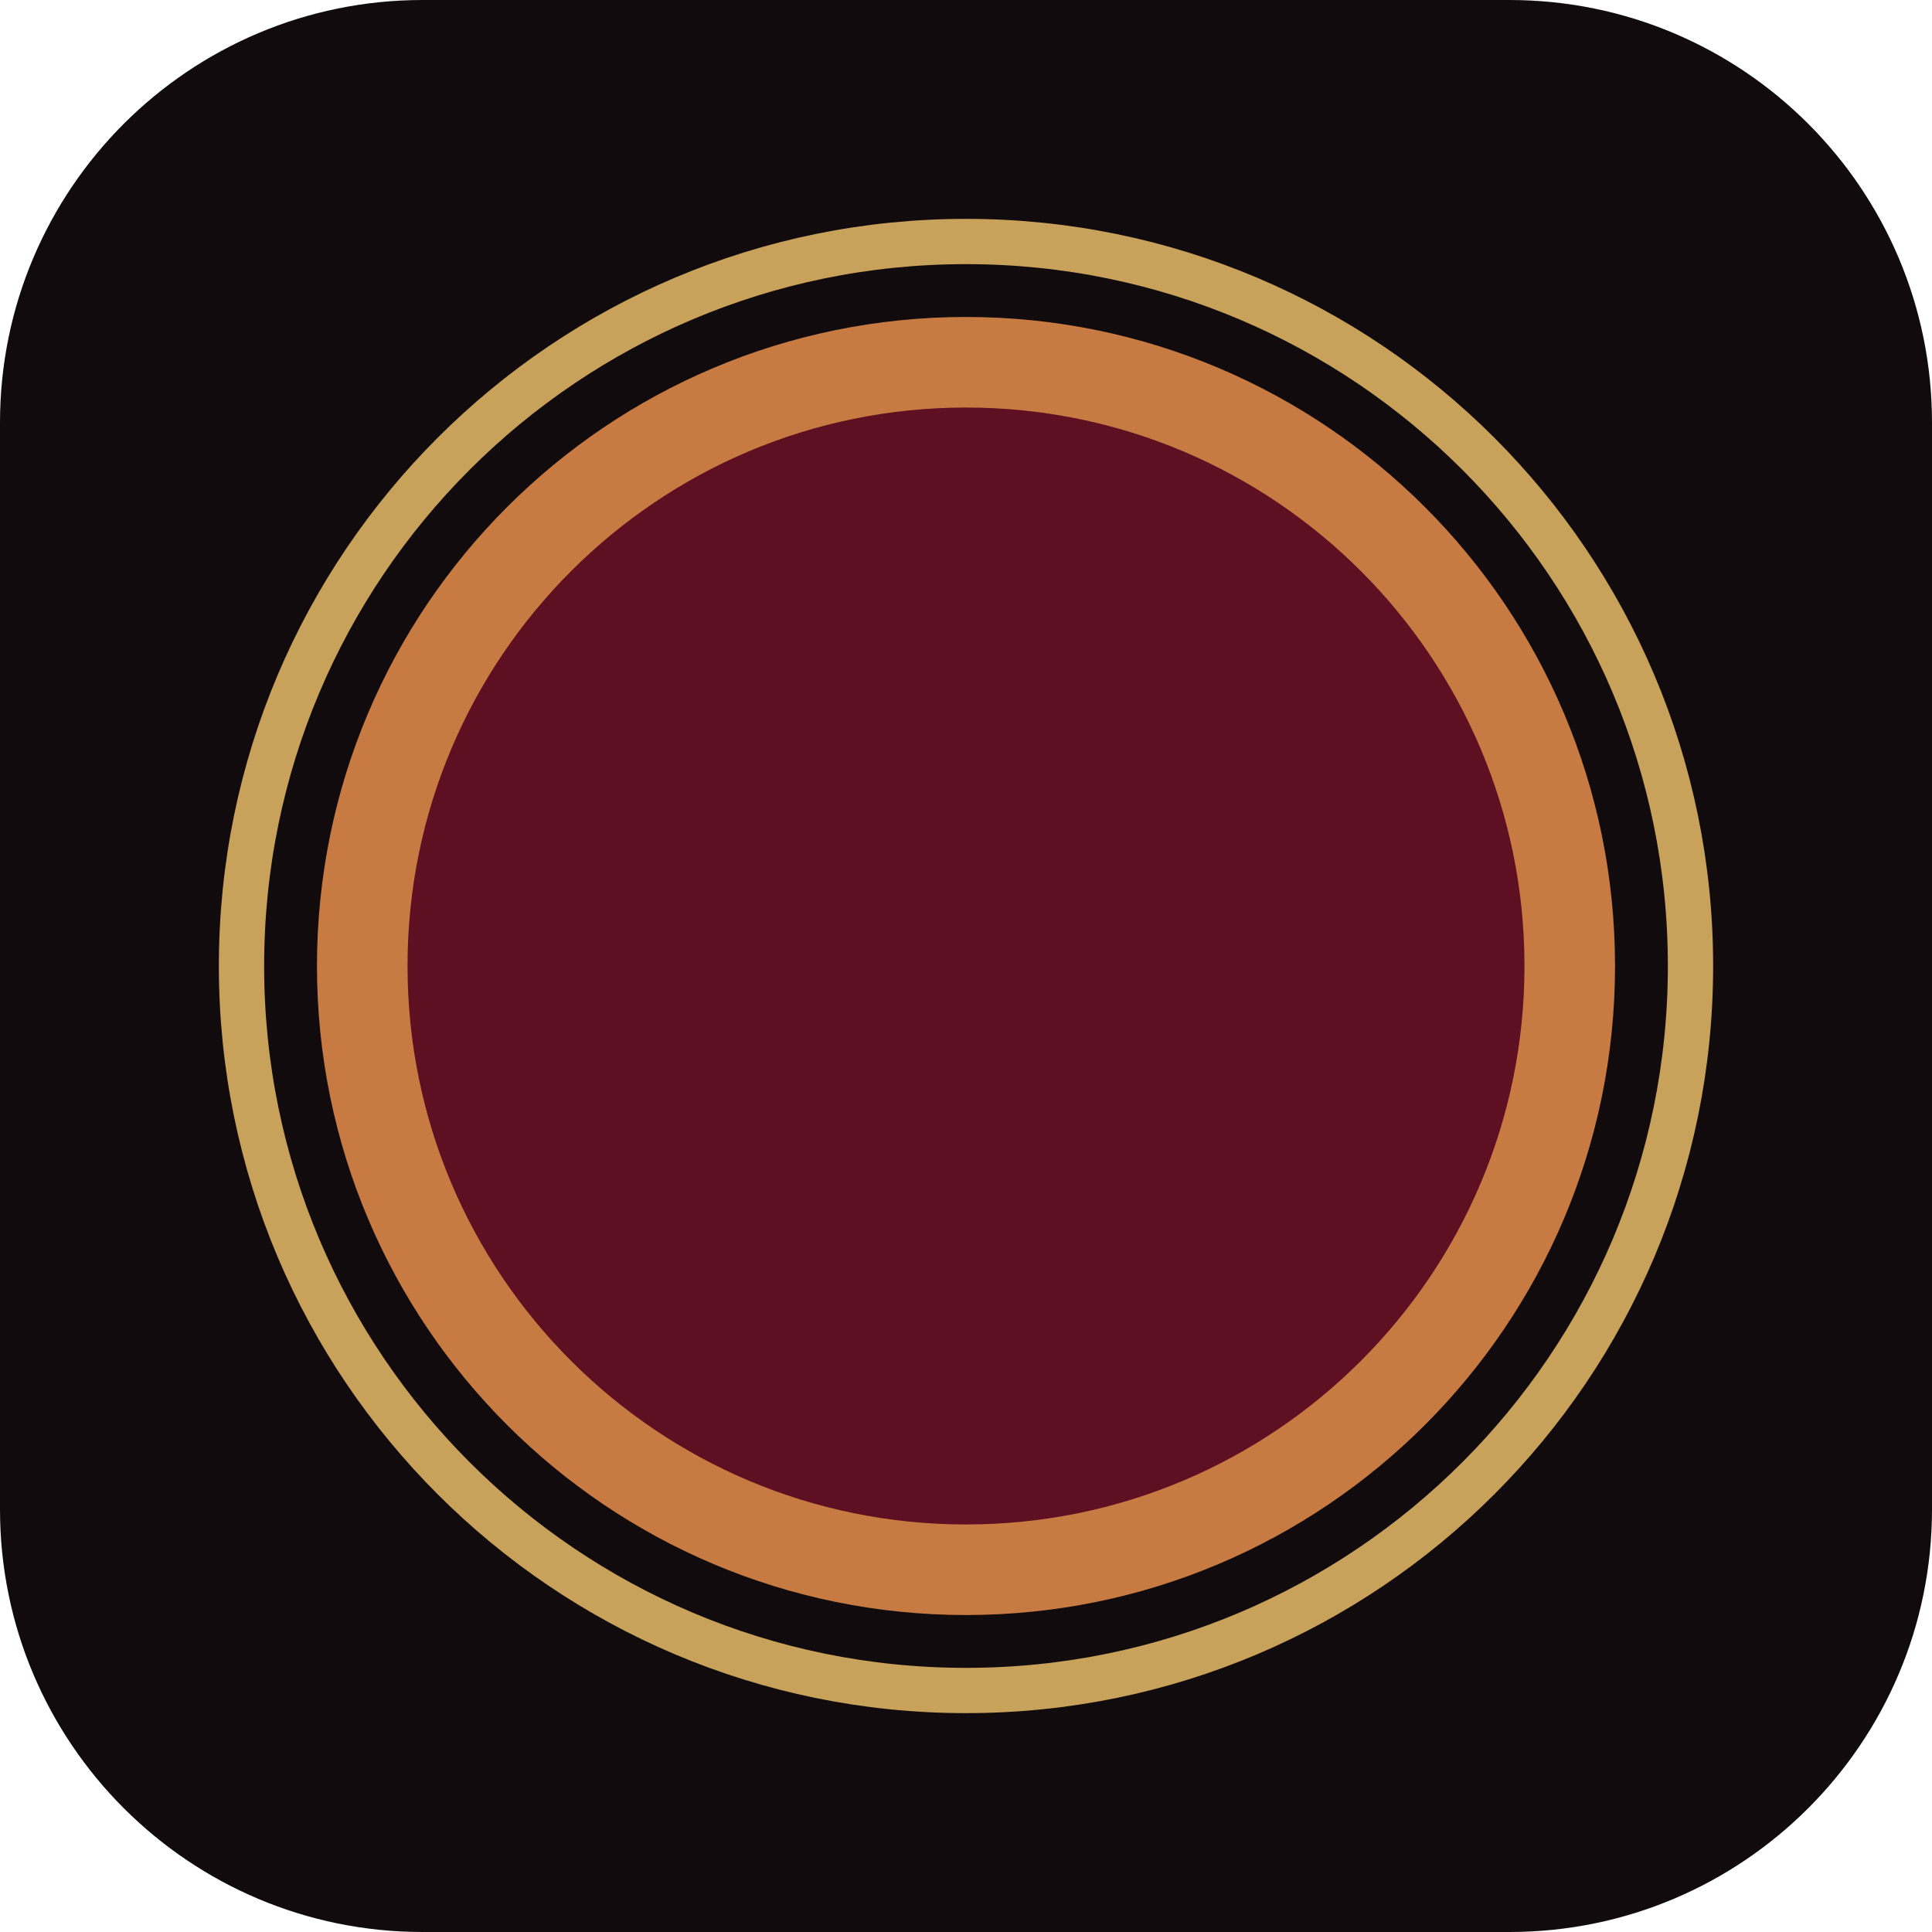
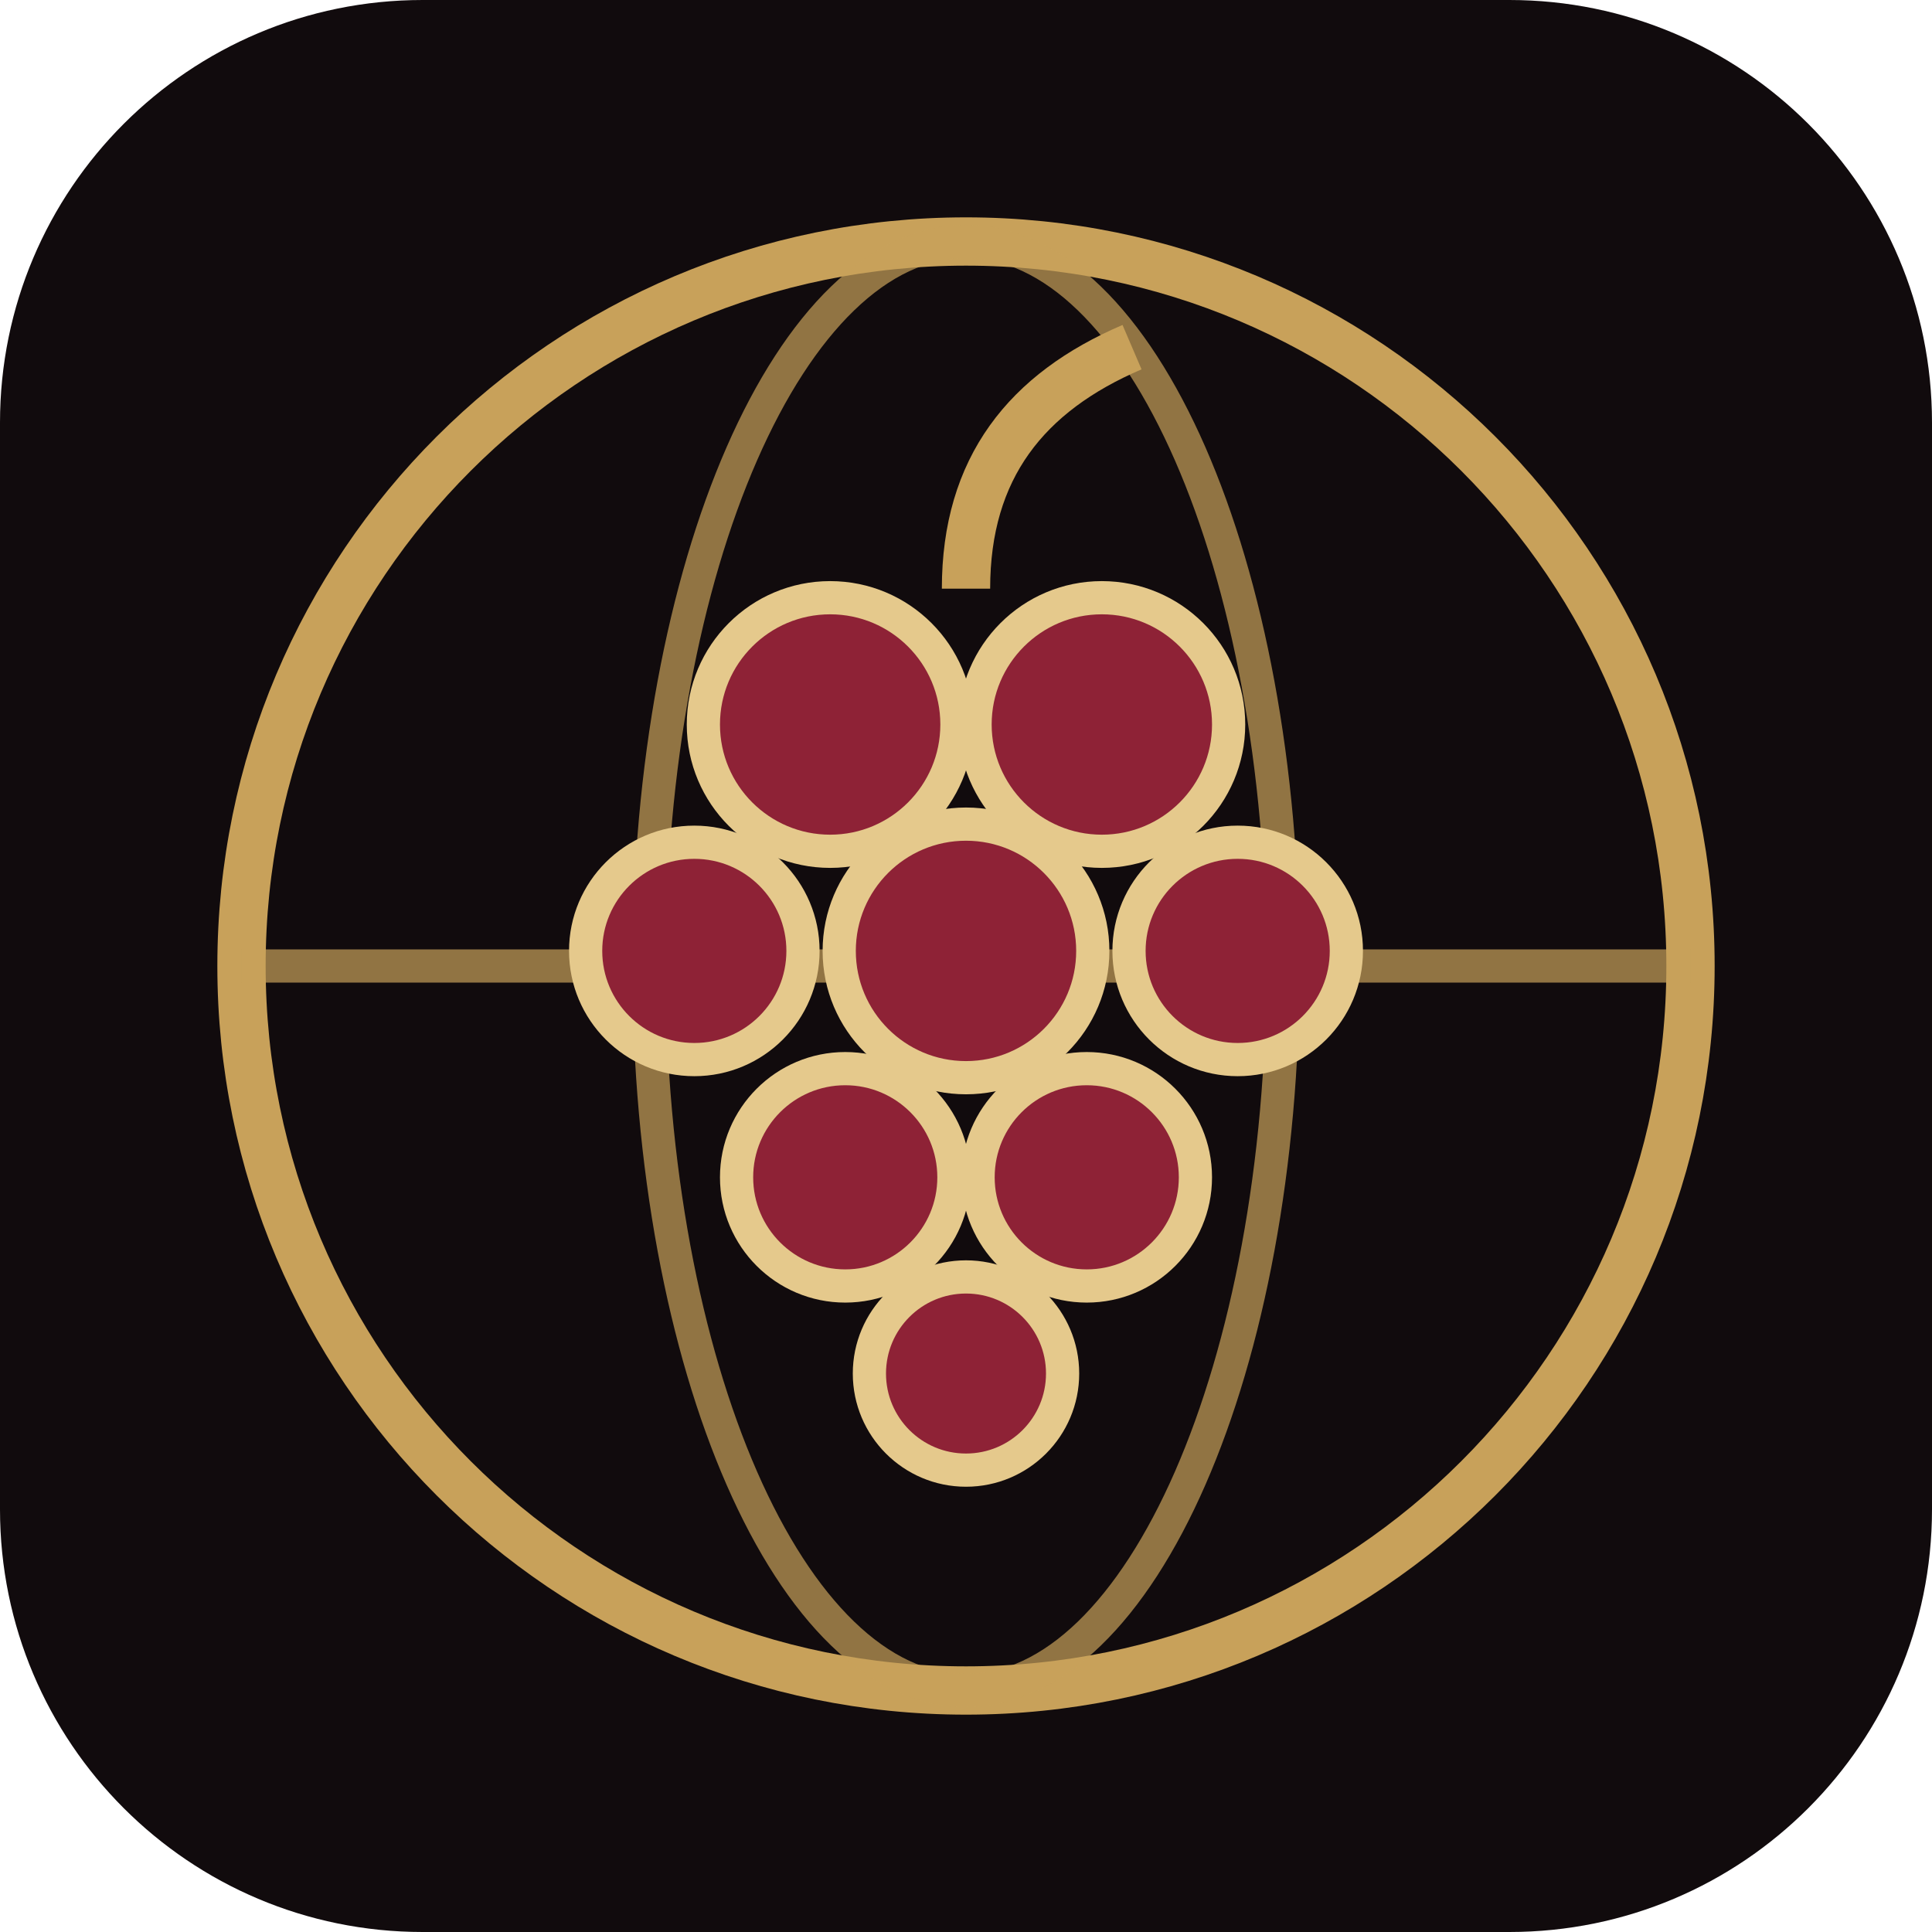
<svg xmlns="http://www.w3.org/2000/svg" viewBox="0 0 64 64">
  <rect width="64" height="64" rx="14" fill="#110B0D" />
-   <circle cx="32" cy="32" r="20" fill="#5E0F22" />
-   <circle cx="32" cy="32" r="20" fill="none" stroke="#C77A42" stroke-width="3" />
-   <circle cx="32" cy="32" r="24" fill="none" stroke="#C8A15A" stroke-width="1.5" />
+   <circle cx="32" cy="32" r="24" fill="none" stroke="#C8A15A" stroke-width="1.6" />
+   <ellipse cx="32" cy="32" rx="10.5" ry="24" fill="none" stroke="#C8A15A" stroke-width="1.1" opacity=".7" />
+   <path d="M8 32h48" stroke="#C8A15A" stroke-width="1.1" opacity=".7" />
+   <g fill="#8E2236" stroke="#E5C98C" stroke-width="1.1">
+     <circle cx="27.5" cy="24" r="4.2" />
+     <circle cx="36.5" cy="24" r="4.2" />
+     <circle cx="32" cy="31.5" r="4.2" />
+     <circle cx="23" cy="31.5" r="3.6" />
+     <circle cx="41" cy="31.5" r="3.6" />
+     <circle cx="28" cy="39" r="3.6" />
+     <circle cx="36" cy="39" r="3.6" />
+     <circle cx="32" cy="45.5" r="3.2" />
+   </g>
+   <path d="M32 19.5c0-4 2-6.5 5.5-8" fill="none" stroke="#C8A15A" stroke-width="1.6" />
</svg>
